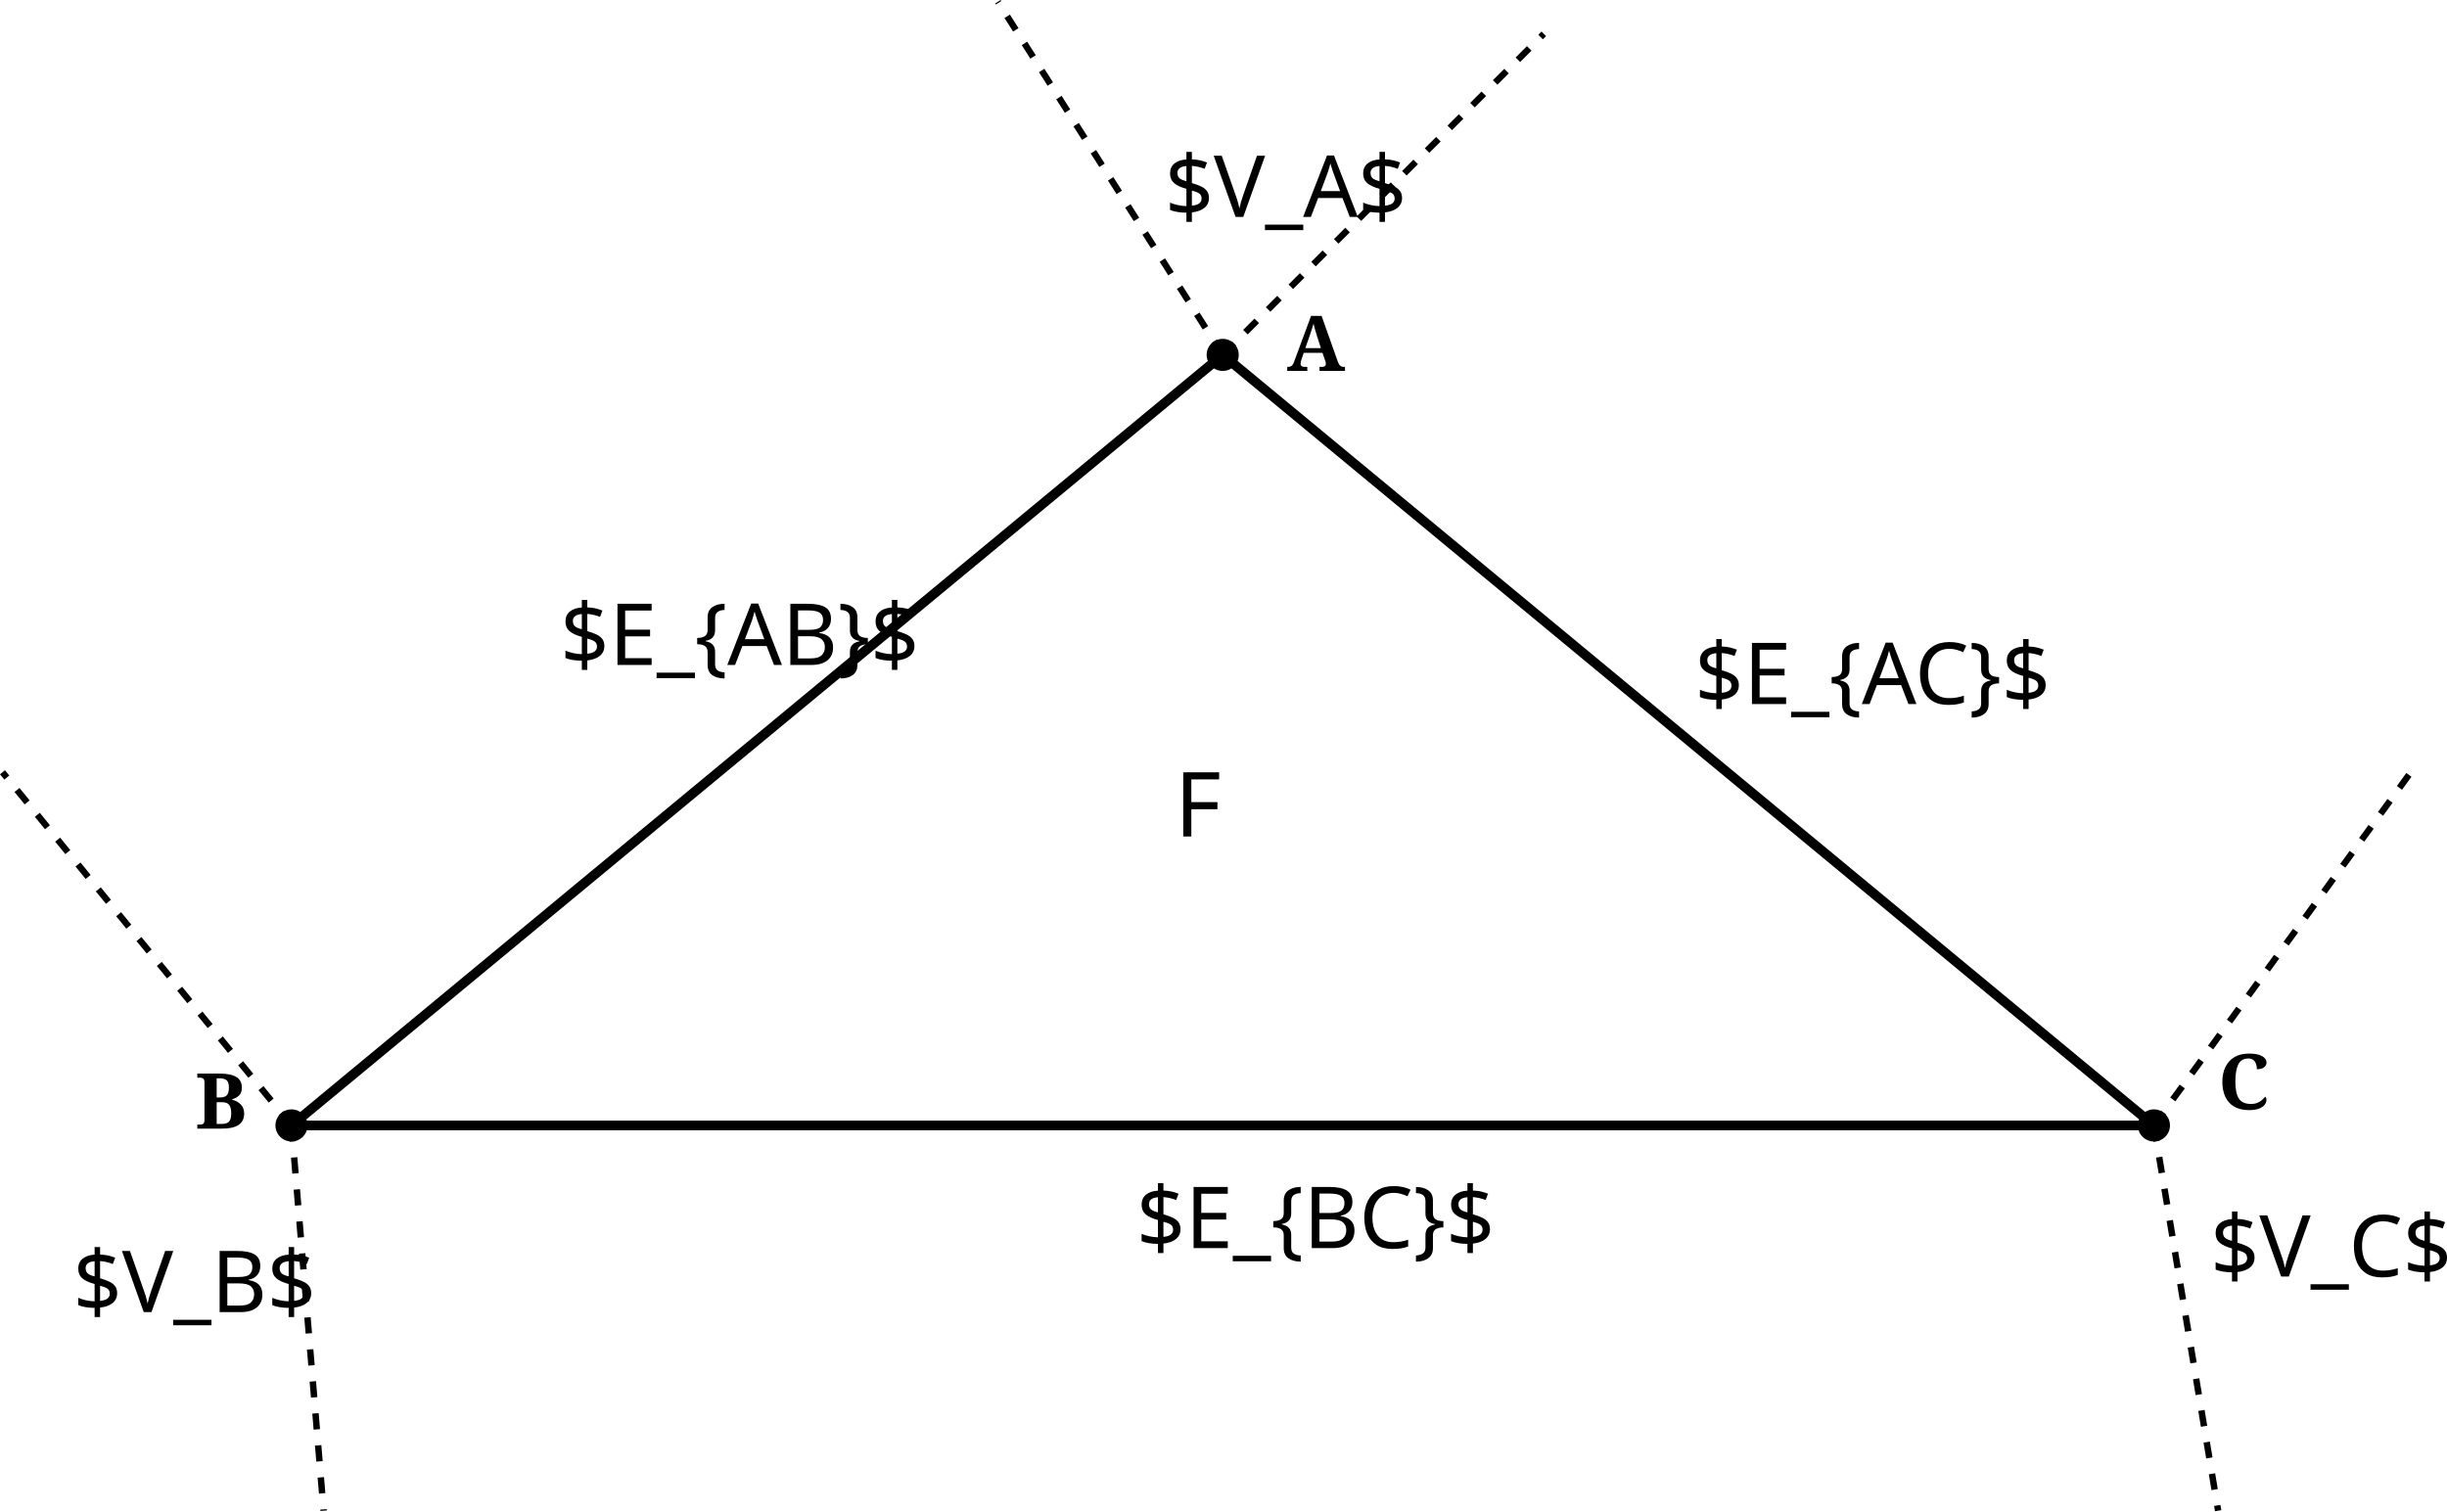
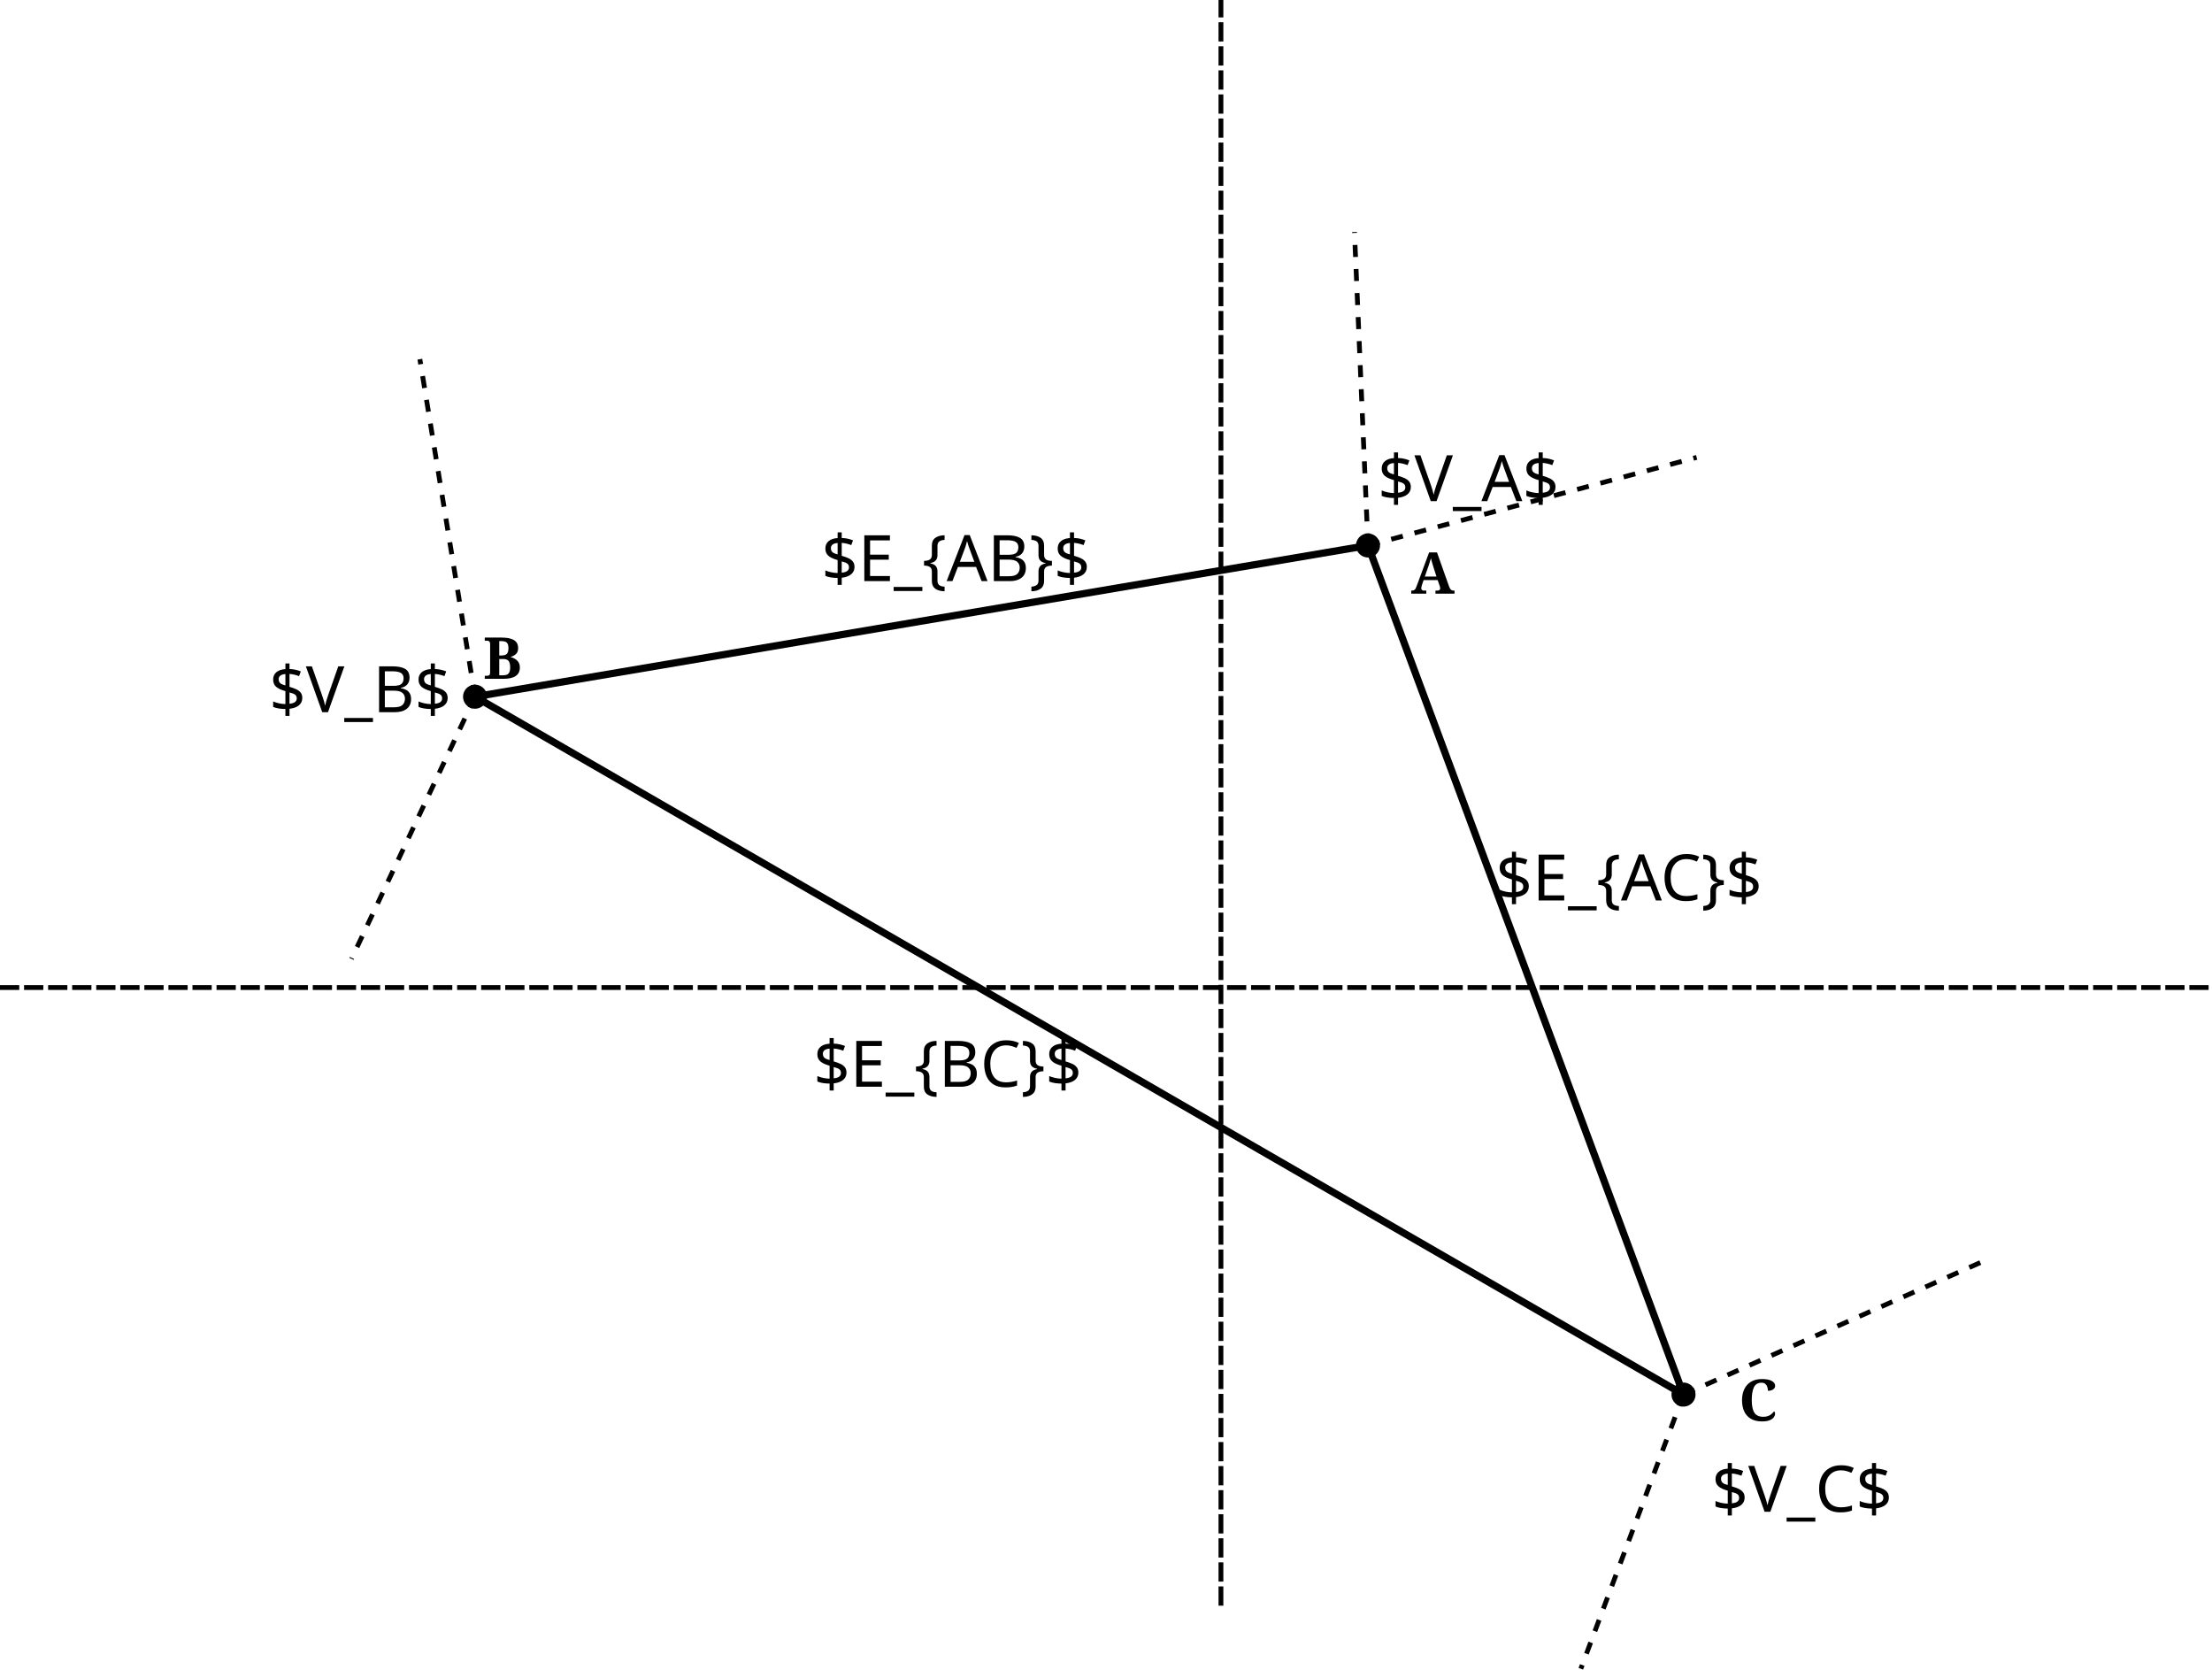
- <svg xmlns="http://www.w3.org/2000/svg" width="762.047" height="470.701" viewBox="0 0 762.047 470.701" version="1.1" id="svg60">
+ <svg xmlns="http://www.w3.org/2000/svg" width="919.411" height="693.795" viewBox="0 0 919.411 693.795" version="1.1" id="svg60">
  <defs id="defs64" />
  <style id="style2">
    .label-vertex { font: bold 24px serif; fill: black; }
    .label-region { font: italic 28px sans-serif; fill: #FFD700; font-weight: bold; }
  </style>
-   <g stroke="#000000" stroke-width="2" stroke-dasharray="5, 5" id="g18" transform="translate(-39.22604,-9.463124)">
+   <g stroke="#000000" stroke-width="2" stroke-dasharray="5, 5" id="g18" transform="rotate(30,295.2423,450.6319)">
    <line x1="420" y1="120" x2="350" y2="10" id="line6" />
    <line x1="420" y1="120" x2="520" y2="20" id="line8" />
    <line x1="130" y1="360" x2="40" y2="250" id="line10" />
    <line x1="130" y1="360" x2="140" y2="480" id="line12" />
    <line x1="710" y1="360" x2="730" y2="480" id="line14" />
    <line x1="710" y1="360" x2="790" y2="250" id="line16" />
  </g>
-   <polygon points="710,360 420,120 130,360 " fill="#8B8B00" stroke="#000000" stroke-width="3" id="polygon20" style="fill:none" transform="translate(-39.22604,-9.463124)" />
-   <circle cx="380.774" cy="110.537" r="5" fill="#000000" id="circle22" />
-   <circle cx="90.774" cy="350.537" r="5" fill="#000000" id="circle24" />
-   <circle cx="670.774" cy="350.537" r="5" fill="#000000" id="circle26" />
-   <text x="400.774" y="115.537" class="label-vertex" id="text28" style="font-style:normal;font-variant:normal;font-weight:bold;font-stretch:normal;font-size:24px;line-height:normal;font-family:serif">A</text>
-   <text x="60.774" y="351.537" class="label-vertex" id="text30" style="font-style:normal;font-variant:normal;font-weight:bold;font-stretch:normal;font-size:24px;line-height:normal;font-family:serif">B</text>
-   <text x="690.774" y="345.537" class="label-vertex" id="text32" style="font-style:normal;font-variant:normal;font-weight:bold;font-stretch:normal;font-size:24px;line-height:normal;font-family:serif">C</text>
-   <text x="365.774" y="260.537" class="label-region" id="text34" style="font-style:italic;font-variant:normal;font-weight:normal;font-stretch:normal;font-size:28px;line-height:normal;font-family:sans-serif;-inkscape-font-specification:sans-serif;fill:#000000;fill-opacity:1">
-     <tspan style="font-style:normal;font-variant:normal;font-weight:normal;font-stretch:normal;font-family:sans-serif;-inkscape-font-specification:sans-serif" id="tspan1132">F</tspan>
+   <polygon points="710,360 420,120 130,360 " fill="#8B8B00" stroke="#000000" stroke-width="3" id="polygon20" style="fill:none" transform="rotate(30,295.2423,450.6319)" />
+   <circle cx="605.761" cy="-87.994" fill="#000000" id="circle22" r="5" transform="rotate(30)" />
+   <circle cx="315.761" cy="152.006" fill="#000000" id="circle24" r="5" transform="rotate(30)" />
+   <circle cx="895.761" cy="152.006" fill="#000000" id="circle26" r="5" transform="rotate(30)" />
+   <text x="586.489" y="246.695" class="label-vertex" id="text28" style="font-style:normal;font-variant:normal;font-weight:bold;font-stretch:normal;font-size:24px;line-height:normal;font-family:serif">A</text>
+   <text x="200.817" y="282.085" class="label-vertex" id="text30" style="font-style:normal;font-variant:normal;font-weight:bold;font-stretch:normal;font-size:24px;line-height:normal;font-family:serif">B</text>
+   <text x="722.755" y="590.437" class="label-vertex" id="text32" style="font-style:normal;font-variant:normal;font-weight:bold;font-stretch:normal;font-size:24px;line-height:normal;font-family:serif">C</text>
+   <text xml:space="preserve" style="font-size:26.667px;font-family:sans-serif;-inkscape-font-specification:sans-serif;fill:#000000;stroke-width:2.437" x="341.408" y="241.483" id="text321">
+     <tspan id="tspan319" x="341.408" y="241.483" style="font-size:26.667px">$E_{AB}$</tspan>
  </text>
-   <text xml:space="preserve" style="font-size:26.667px;font-family:sans-serif;-inkscape-font-specification:sans-serif;fill:#000000;stroke-width:2.437" x="174.445" y="207.109" id="text321">
-     <tspan id="tspan319" x="174.445" y="207.109" style="font-size:26.667px">$E_{AB}$</tspan>
+   <text xml:space="preserve" style="font-size:26.667px;font-family:sans-serif;-inkscape-font-specification:sans-serif;fill:#000000;stroke-width:2.437" x="572.646" y="208.257" id="text375">
+     <tspan id="tspan373" x="572.646" y="208.257">$V_A$</tspan>
  </text>
-   <text xml:space="preserve" style="font-size:26.667px;font-family:sans-serif;-inkscape-font-specification:sans-serif;fill:#000000;stroke-width:2.437" x="362.726" y="67.559" id="text375">
-     <tspan id="tspan373" x="362.726" y="67.559">$V_A$</tspan>
+   <text xml:space="preserve" style="font-size:26.667px;font-family:sans-serif;-inkscape-font-specification:sans-serif;fill:#000000;stroke-width:2.437" x="621.679" y="374.196" id="text379">
+     <tspan id="tspan377" x="621.679" y="374.196">$E_{AC}$</tspan>
  </text>
-   <text xml:space="preserve" style="font-size:26.667px;font-family:sans-serif;-inkscape-font-specification:sans-serif;fill:#000000;stroke-width:2.437" x="527.748" y="219.291" id="text379">
-     <tspan id="tspan377" x="527.748" y="219.291">$E_{AC}$</tspan>
+   <text xml:space="preserve" style="font-size:26.667px;font-family:sans-serif;-inkscape-font-specification:sans-serif;fill:#000000;stroke-width:2.437" x="711.389" y="628.201" id="text383">
+     <tspan id="tspan381" x="711.389" y="628.201">$V_C$</tspan>
  </text>
-   <text xml:space="preserve" style="font-size:26.667px;font-family:sans-serif;-inkscape-font-specification:sans-serif;fill:#000000;stroke-width:2.437" x="688.34" y="397.604" id="text383">
-     <tspan id="tspan381" x="688.34" y="397.604">$V_C$</tspan>
+   <text xml:space="preserve" style="font-size:26.667px;font-family:sans-serif;-inkscape-font-specification:sans-serif;fill:#000000;stroke-width:2.437" x="338.072" y="451.599" id="text387">
+     <tspan id="tspan385" x="338.072" y="451.599">$E_{BC}$</tspan>
  </text>
-   <text xml:space="preserve" style="font-size:26.667px;font-family:sans-serif;-inkscape-font-specification:sans-serif;fill:#000000;stroke-width:2.437" x="353.865" y="388.744" id="text387">
-     <tspan id="tspan385" x="353.865" y="388.744">$E_{BC}$</tspan>
+   <text xml:space="preserve" style="font-size:26.667px;font-family:sans-serif;-inkscape-font-specification:sans-serif;fill:#000000;stroke-width:2.437" x="111.88" y="295.942" id="text445">
+     <tspan id="tspan443" x="111.88" y="295.942">$V_B$</tspan>
  </text>
-   <text xml:space="preserve" style="font-size:26.667px;font-family:sans-serif;-inkscape-font-specification:sans-serif;fill:#000000;stroke-width:2.437" x="22.713" y="408.679" id="text445">
-     <tspan id="tspan443" x="22.713" y="408.679">$V_B$</tspan>
-   </text>
+   <path style="fill:none;stroke:#000000;stroke-width:2;stroke-dasharray:8, 2;stroke-dashoffset:0;stroke-opacity:1" d="M 507.477,667.238 V -2.7398257e-6" id="path1204" />
+   <path style="fill:none;stroke:#000000;stroke-width:2;stroke-dasharray:8, 2;stroke-dashoffset:0;stroke-opacity:1" d="M 2.604053e-6,410.367 H 919.411" id="path1255" />
</svg>
